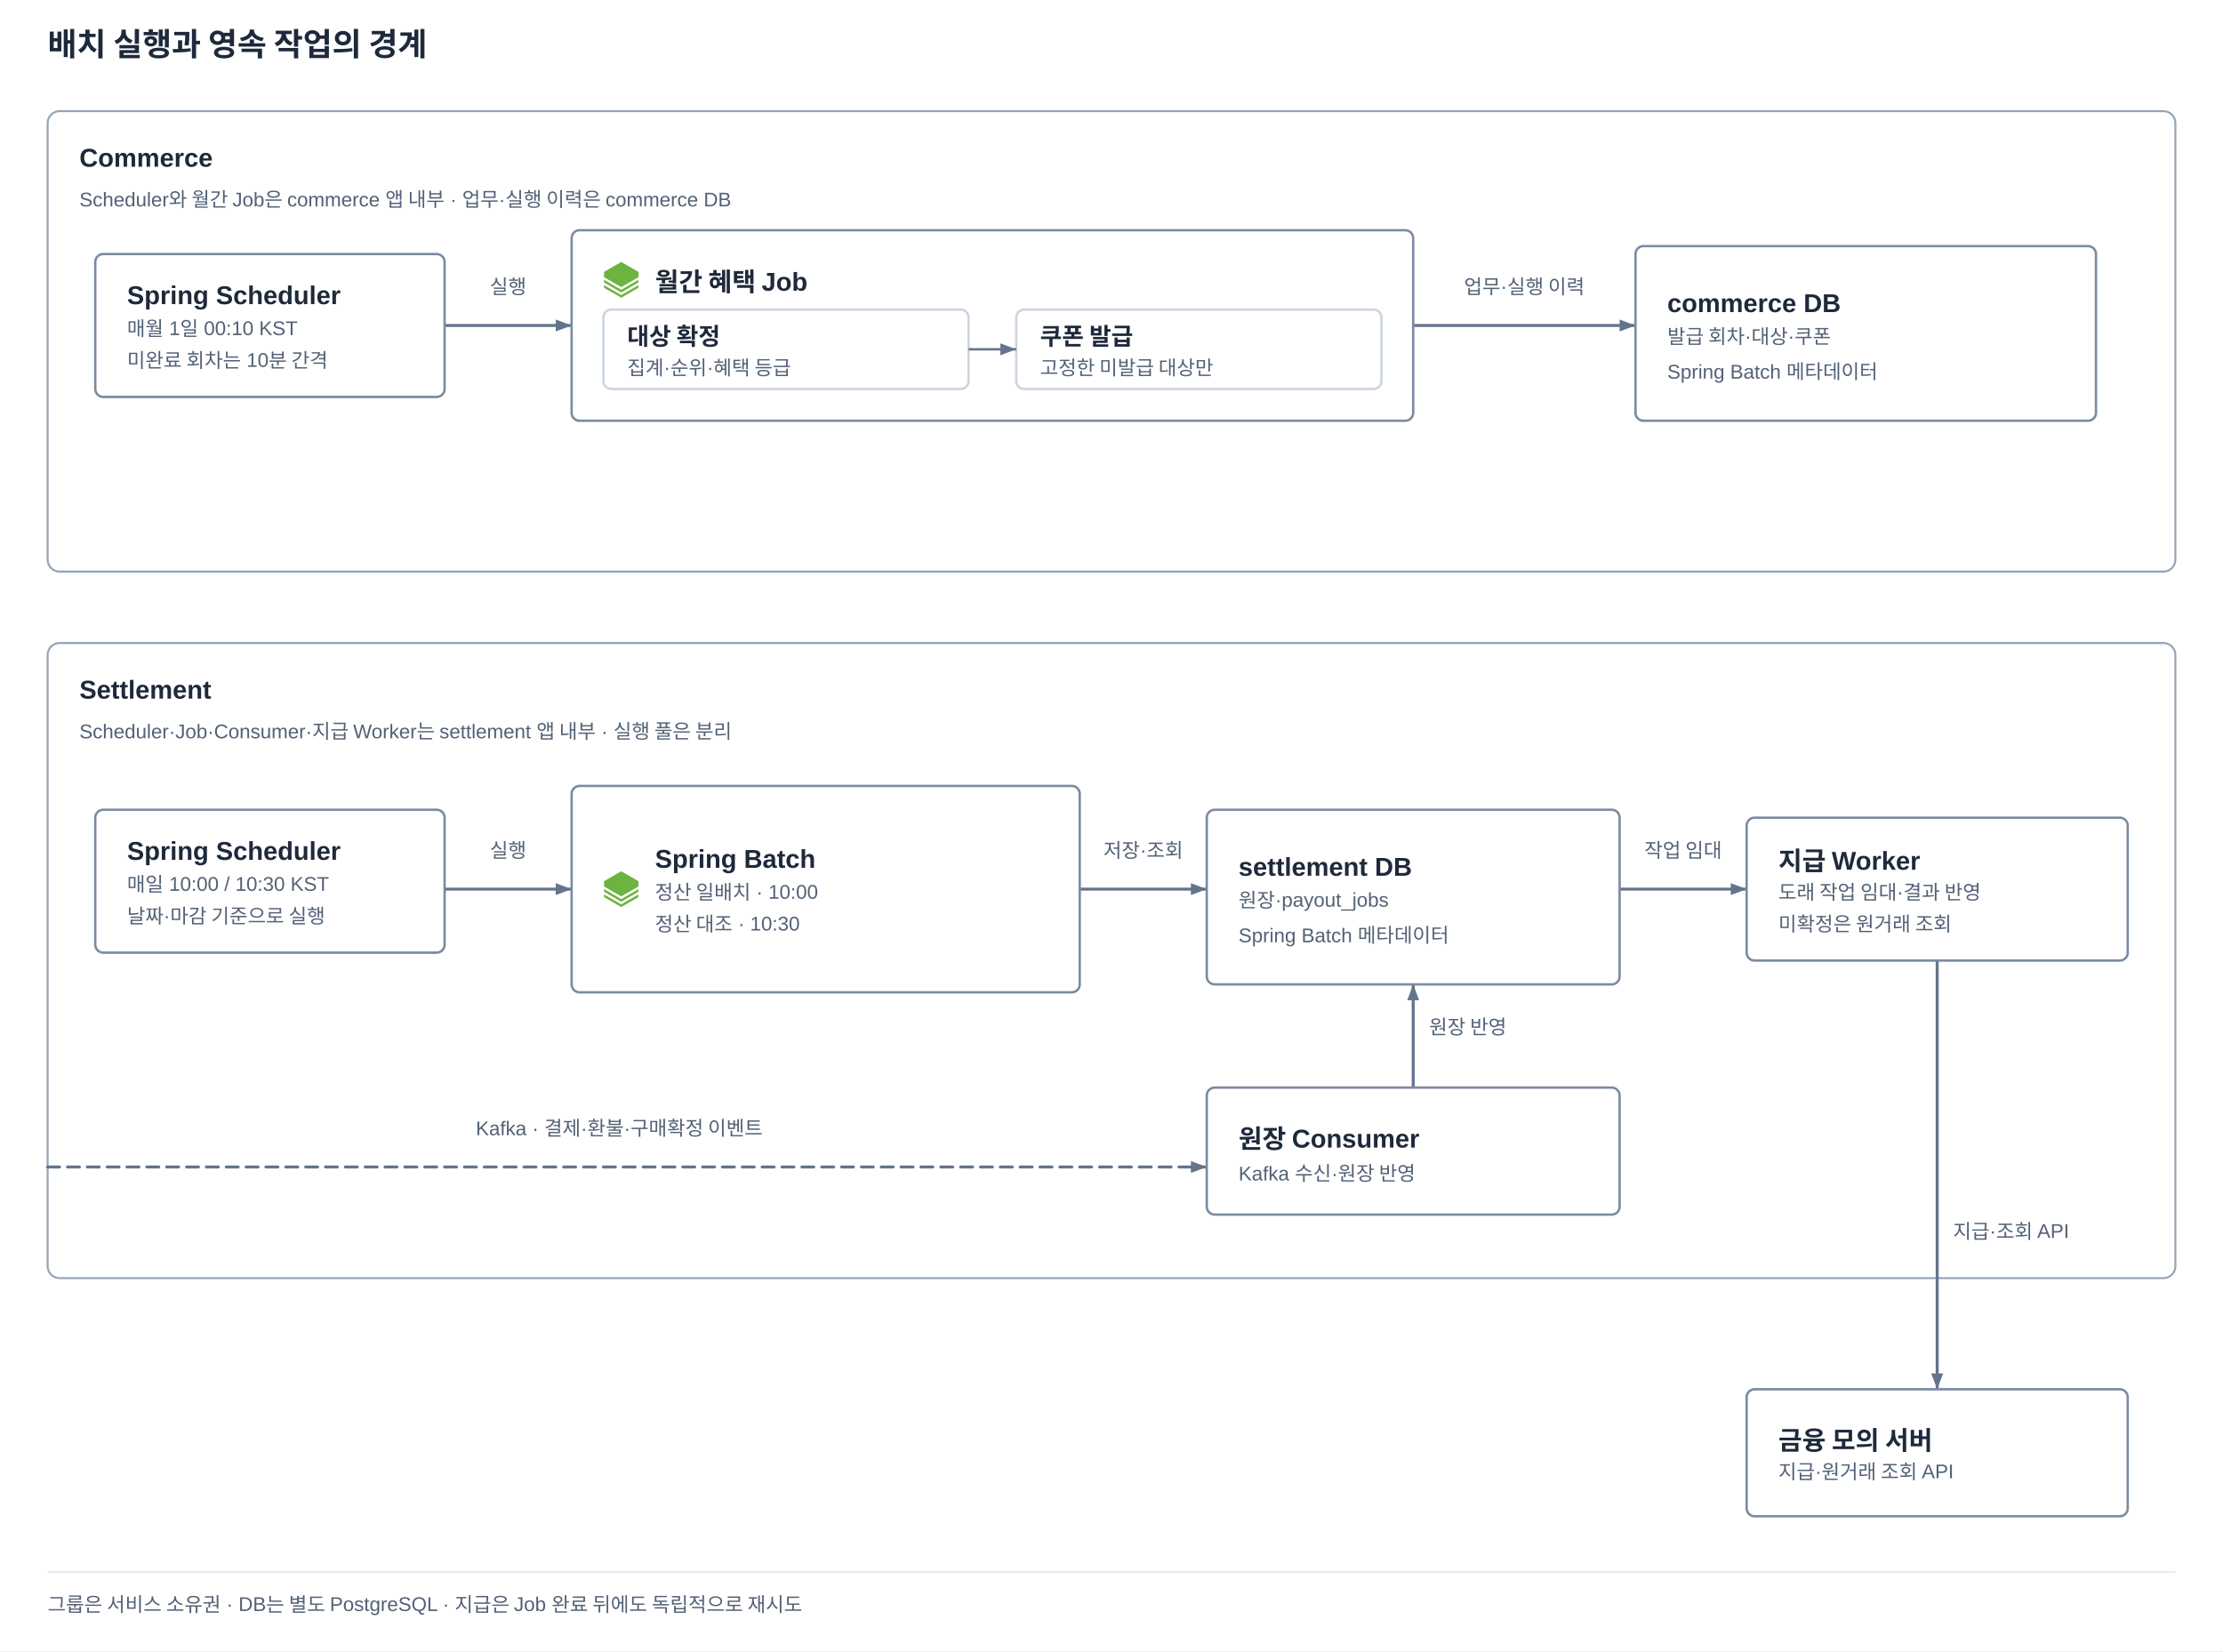
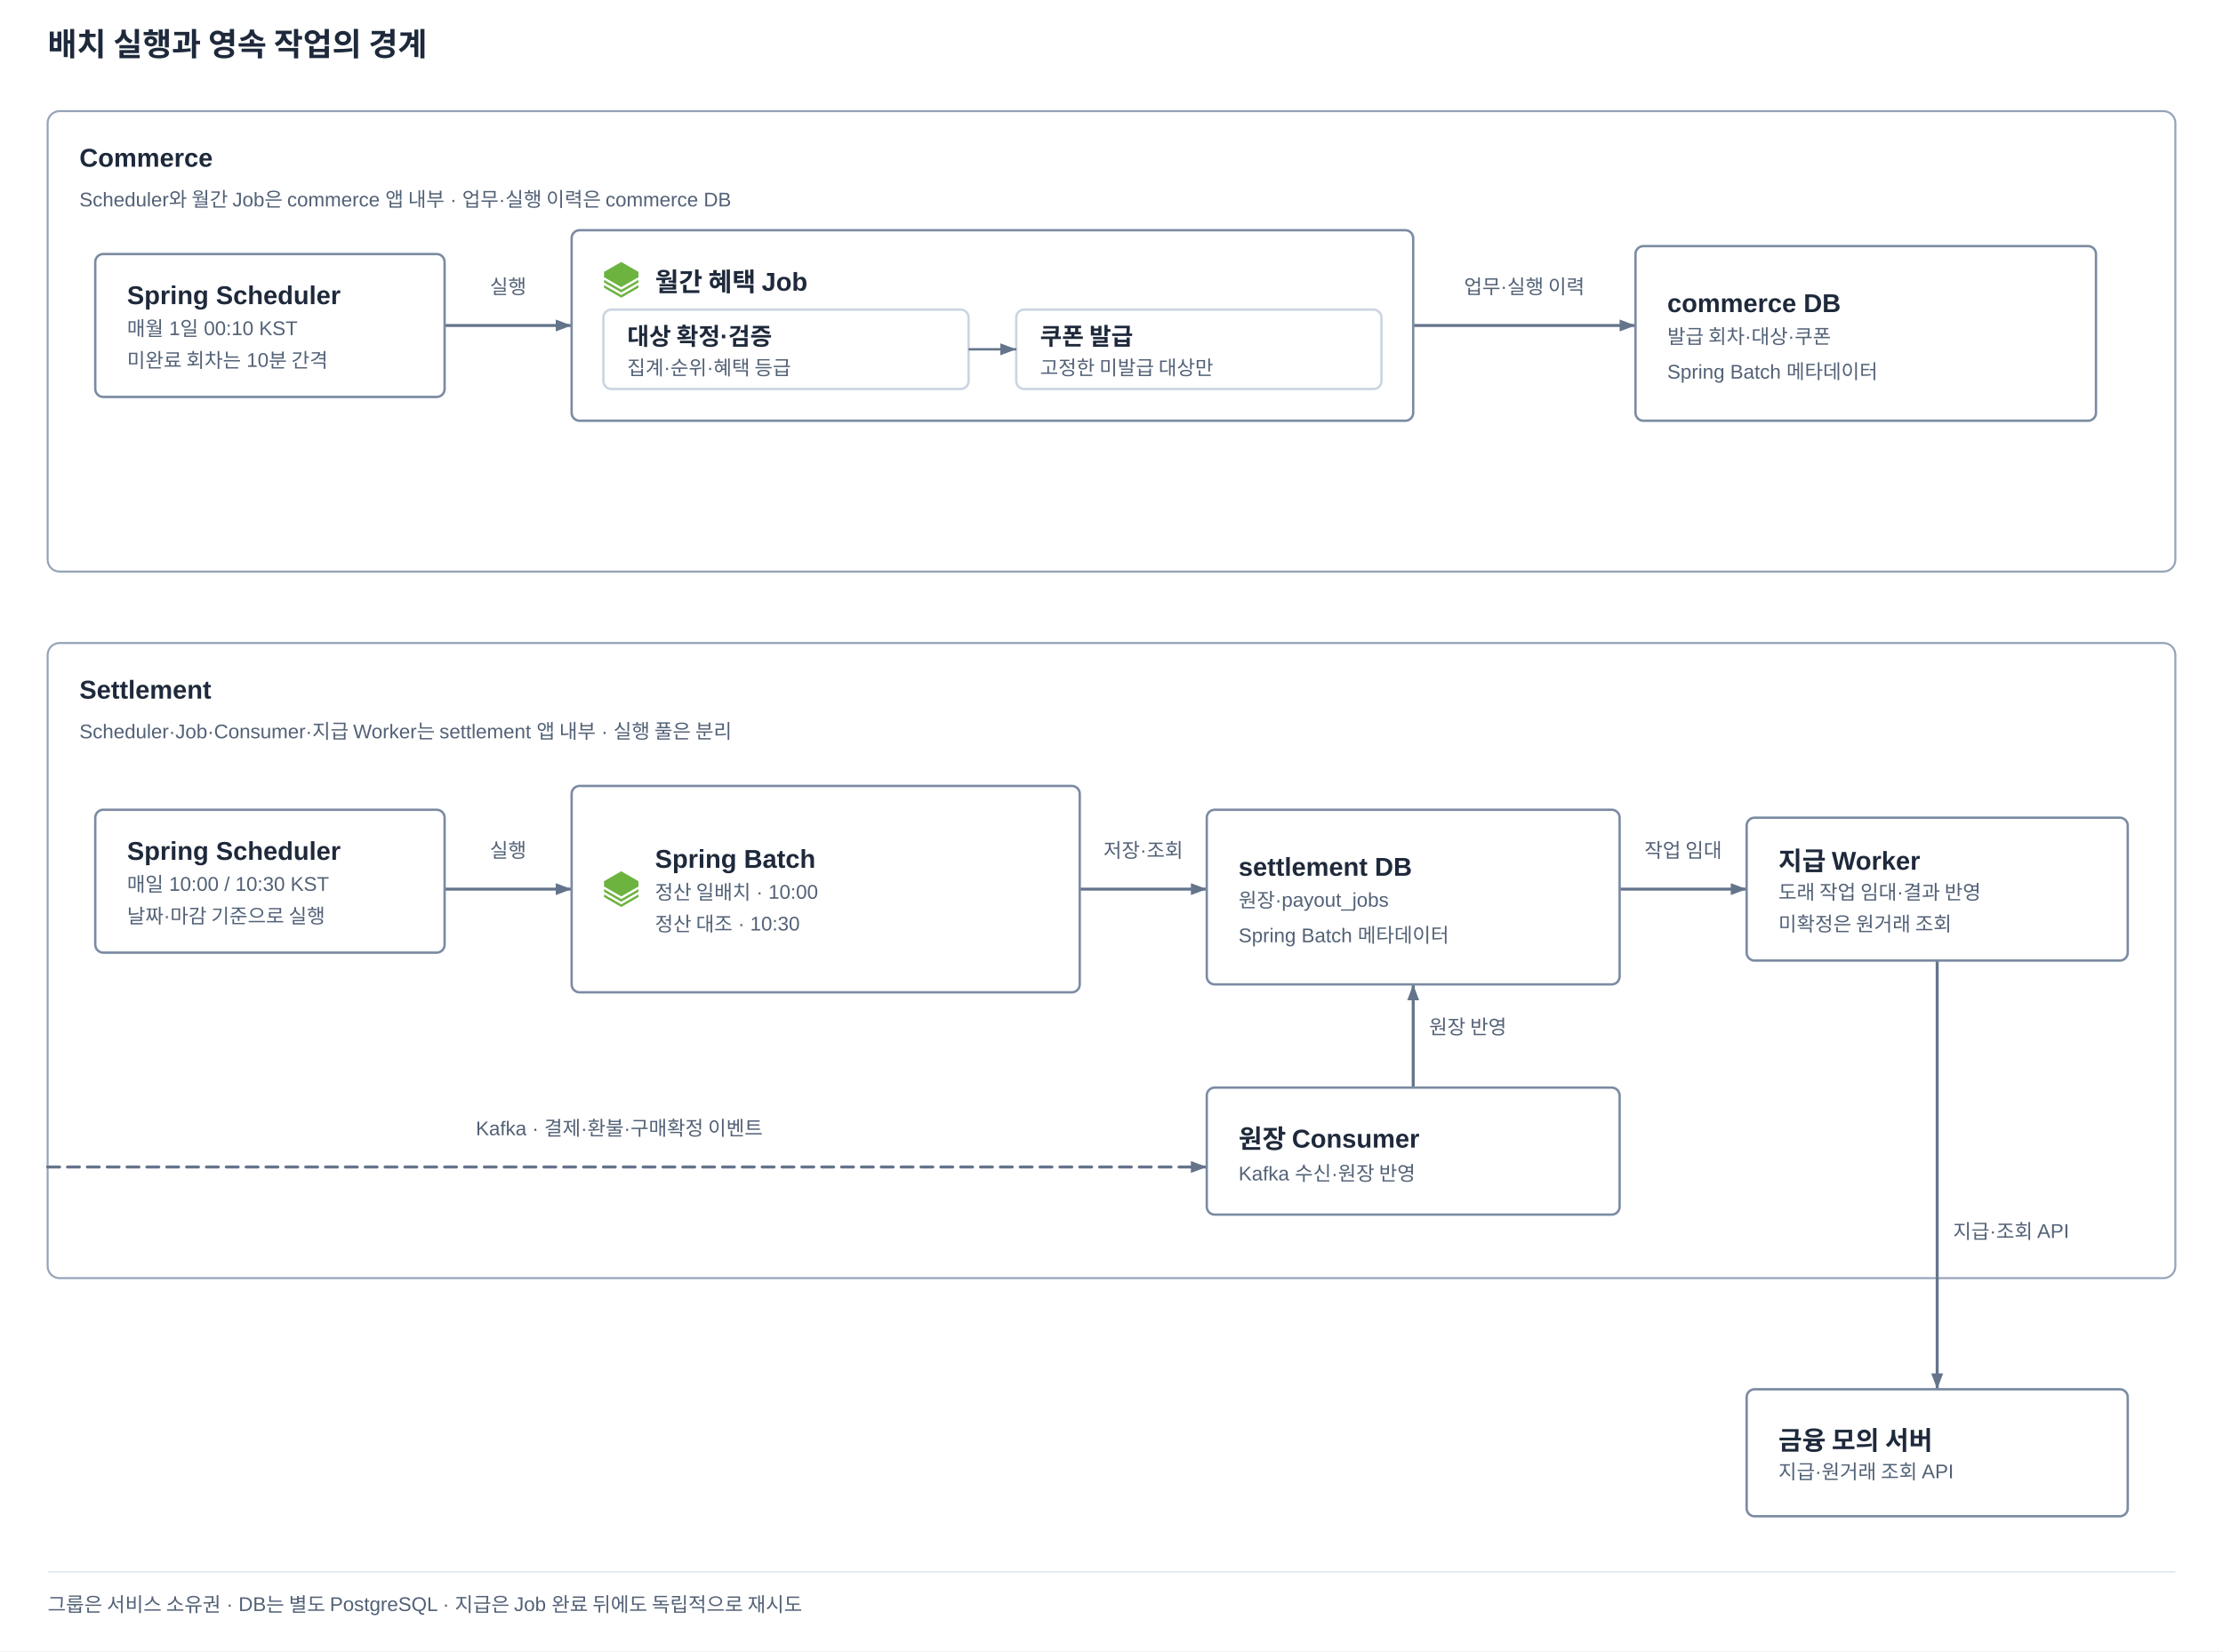
<svg xmlns="http://www.w3.org/2000/svg" width="1120" height="832" viewBox="0 0 1120 832" role="img" aria-labelledby="title desc" data-scope="service-execution">
  <defs>
    <symbol id="logo-springbatch" viewBox="0 0 150.49 156.27">
      <path d="M0,101.29v11.57l75.24,43.41,75.25-43.41V101.29L75.24,144.7ZM0,78.14V89.71l75.24,43.41,75.25-43.41V78.14L75.24,121.55ZM75.24,0,0,43.41V66.56L75.24,110l75.25-43.41V43.41Z" fill="#6db33f" />
    </symbol>
    <marker id="arrow" markerWidth="8" markerHeight="6" refX="8" refY="3" orient="auto-start-reverse" markerUnits="userSpaceOnUse" viewBox="0 0 8 6">
      <path d="M0 0 8 3 0 6Z" fill="#64748b" />
    </marker>
  </defs>
  <rect width="1120" height="832" fill="#fff" />
  <text x="24" y="28" font-family="Geist, Arial, Apple SD Gothic Neo, sans-serif" font-size="16" font-weight="600" fill="#1e293b">배치 실행과 영속 작업의 경계</text>
  <g id="commerce-owner" data-zone="service-ownership" data-box="24,56,1072,232">
    <rect x="24" y="56" width="1072" height="232" rx="6" fill="#fff" stroke="#94a3b8" stroke-width="1" />
    <text x="40" y="84" font-family="Geist, Arial, Apple SD Gothic Neo, sans-serif" font-size="13" font-weight="600" fill="#1e293b">Commerce</text>
    <text x="40" y="104" font-family="Geist, Arial, Apple SD Gothic Neo, sans-serif" font-size="10" font-weight="400" fill="#526176">Scheduler와 월간 Job은 commerce 앱 내부 · 업무·실행 이력은 commerce DB</text>
  </g>
  <g id="settlement-owner" data-zone="service-ownership" data-box="24,324,1072,320">
    <rect x="24" y="324" width="1072" height="320" rx="6" fill="#fff" stroke="#94a3b8" stroke-width="1" />
    <text x="40" y="352" font-family="Geist, Arial, Apple SD Gothic Neo, sans-serif" font-size="13" font-weight="600" fill="#1e293b">Settlement</text>
    <text x="40" y="372" font-family="Geist, Arial, Apple SD Gothic Neo, sans-serif" font-size="10" font-weight="400" fill="#526176">Scheduler·Job·Consumer·지급 Worker는 settlement 앱 내부 · 실행 풀은 분리</text>
  </g>
  <path id="commerce-trigger" data-edge="true" data-source="commerce-scheduler" data-target="monthly-benefit-job" d="M224 164H288" fill="none" stroke="#64748b" stroke-width="1.5" stroke-linejoin="round" stroke-linecap="round" marker-end="url(#arrow)" />
  <path id="commerce-store" data-edge="true" data-source="monthly-benefit-job" data-target="commerce-db" d="M712 164H824" fill="none" stroke="#64748b" stroke-width="1.5" stroke-linejoin="round" stroke-linecap="round" marker-end="url(#arrow)" />
  <path id="settlement-trigger" data-edge="true" data-source="settlement-scheduler" data-target="settlement-jobs" d="M224 448H288" fill="none" stroke="#64748b" stroke-width="1.5" stroke-linejoin="round" stroke-linecap="round" marker-end="url(#arrow)" />
  <path id="settlement-store" data-edge="true" data-source="settlement-jobs" data-target="settlement-db" d="M544 448H608" fill="none" stroke="#64748b" stroke-width="1.5" stroke-linejoin="round" stroke-linecap="round" marker-end="url(#arrow)" />
  <path id="claim-payout" data-edge="true" data-source="settlement-db" data-target="payout-worker" d="M816 448H880" fill="none" stroke="#64748b" stroke-width="1.5" stroke-linejoin="round" stroke-linecap="round" marker-end="url(#arrow)" />
  <path id="apply-ledger" data-edge="true" data-source="ledger-consumer" data-target="settlement-db" d="M712 548V496" fill="none" stroke="#64748b" stroke-width="1.5" stroke-linejoin="round" stroke-linecap="round" marker-end="url(#arrow)" />
  <path id="consume-events" data-edge="true" data-source="kafka-input" data-target="ledger-consumer" d="M24 588H608" fill="none" stroke="#64748b" stroke-width="1.5" stroke-linejoin="round" stroke-linecap="round" marker-end="url(#arrow)" stroke-dasharray="6 4" />
  <path id="payout-call" data-edge="true" data-source="payout-worker" data-target="finance-mock" d="M976 484V700" fill="none" stroke="#64748b" stroke-width="1.5" stroke-linejoin="round" stroke-linecap="round" marker-end="url(#arrow)" />
  <g id="commerce-scheduler" data-node="true" data-box="48,128,176,72" data-align-content="vertical-center" data-content-center-y="164">
    <rect x="48" y="128" width="176" height="72" rx="4" fill="#fff" stroke="#7b8ba2" stroke-width="1.2" />
    <text x="64" y="148.75" font-family="Geist, Arial, Apple SD Gothic Neo, sans-serif" font-size="13" font-weight="600" fill="#1e293b" dominant-baseline="central">Spring Scheduler</text>
    <text x="64" y="164.75" font-family="Geist, Arial, Apple SD Gothic Neo, sans-serif" font-size="10" font-weight="400" fill="#526176" dominant-baseline="central">매월 1일 00:10 KST</text>
    <text x="64" y="180.75" font-family="Geist, Arial, Apple SD Gothic Neo, sans-serif" font-size="10" font-weight="400" fill="#526176" dominant-baseline="central">미완료 회차는 10분 간격</text>
  </g>
  <g id="monthly-benefit-job" data-node="true" data-box="288,116,424,96" data-align-content="composite-center" data-content-center-y="164">
    <rect x="288" y="116" width="424" height="96" rx="4" fill="#fff" stroke="#7b8ba2" stroke-width="1.2" />
    <use href="#logo-springbatch" x="304" y="132" width="18" height="18" />
    <text x="330" y="141" font-family="Geist, Arial, Apple SD Gothic Neo, sans-serif" font-size="13" font-weight="600" fill="#1e293b" dominant-baseline="central">월간 혜택 Job</text>
    <rect x="304" y="156" width="184" height="40" rx="4" fill="#fff" stroke="#cbd5e1" stroke-width="1.2" />
    <rect x="512" y="156" width="184" height="40" rx="4" fill="#fff" stroke="#cbd5e1" stroke-width="1.2" />
    <path d="M488 176H512" fill="none" stroke="#64748b" stroke-width="1.2" marker-end="url(#arrow)" />
    <g data-step="1" data-align-content="vertical-center" data-content-center-y="176">
-       <text x="316" y="168.5" font-family="Geist, Arial, Apple SD Gothic Neo, sans-serif" font-size="12" font-weight="600" fill="#1e293b" dominant-baseline="central">대상 확정</text>
+       <text x="316" y="168.5" font-family="Geist, Arial, Apple SD Gothic Neo, sans-serif" font-size="12" font-weight="600" fill="#1e293b" dominant-baseline="central">대상 확정·검증</text>
      <text x="316" y="184.5" font-family="Geist, Arial, Apple SD Gothic Neo, sans-serif" font-size="10" font-weight="400" fill="#526176" dominant-baseline="central">집계·순위·혜택 등급</text>
    </g>
    <g data-step="2" data-align-content="vertical-center" data-content-center-y="176">
      <text x="524" y="168.5" font-family="Geist, Arial, Apple SD Gothic Neo, sans-serif" font-size="12" font-weight="600" fill="#1e293b" dominant-baseline="central">쿠폰 발급</text>
      <text x="524" y="184.5" font-family="Geist, Arial, Apple SD Gothic Neo, sans-serif" font-size="10" font-weight="400" fill="#526176" dominant-baseline="central">고정한 미발급 대상만</text>
    </g>
  </g>
  <g id="commerce-db" data-node="true" data-box="824,124,232,88" data-align-content="vertical-center" data-content-center-y="168">
    <rect x="824" y="124" width="232" height="88" rx="4" fill="#fff" stroke="#7b8ba2" stroke-width="1.2" />
    <text x="840" y="152.75" font-family="Geist, Arial, Apple SD Gothic Neo, sans-serif" font-size="13" font-weight="600" fill="#1e293b" dominant-baseline="central">commerce DB</text>
    <text x="840" y="168.75" font-family="Geist, Arial, Apple SD Gothic Neo, sans-serif" font-size="10" font-weight="400" fill="#526176" dominant-baseline="central">발급 회차·대상·쿠폰</text>
    <text x="840" y="184.75" font-family="Geist, Arial, Apple SD Gothic Neo, sans-serif" font-size="10" font-weight="400" fill="#526176" dominant-baseline="central">Spring Batch 메타데이터</text>
  </g>
  <g id="settlement-scheduler" data-node="true" data-box="48,408,176,72" data-align-content="vertical-center" data-content-center-y="444">
    <rect x="48" y="408" width="176" height="72" rx="4" fill="#fff" stroke="#7b8ba2" stroke-width="1.2" />
    <text x="64" y="428.75" font-family="Geist, Arial, Apple SD Gothic Neo, sans-serif" font-size="13" font-weight="600" fill="#1e293b" dominant-baseline="central">Spring Scheduler</text>
    <text x="64" y="444.75" font-family="Geist, Arial, Apple SD Gothic Neo, sans-serif" font-size="10" font-weight="400" fill="#526176" dominant-baseline="central">매일 10:00 / 10:30 KST</text>
    <text x="64" y="460.75" font-family="Geist, Arial, Apple SD Gothic Neo, sans-serif" font-size="10" font-weight="400" fill="#526176" dominant-baseline="central">날짜·마감 기준으로 실행</text>
  </g>
  <g id="settlement-jobs" data-node="true" data-box="288,396,256,104" data-align-content="vertical-center" data-content-center-y="448">
    <rect x="288" y="396" width="256" height="104" rx="4" fill="#fff" stroke="#7b8ba2" stroke-width="1.2" />
    <use href="#logo-springbatch" x="304" y="439" width="18" height="18" />
    <text x="330" y="432.75" font-family="Geist, Arial, Apple SD Gothic Neo, sans-serif" font-size="13" font-weight="600" fill="#1e293b" dominant-baseline="central">Spring Batch</text>
    <text x="330" y="448.75" font-family="Geist, Arial, Apple SD Gothic Neo, sans-serif" font-size="10" font-weight="400" fill="#526176" dominant-baseline="central">정산 일배치 · 10:00</text>
    <text x="330" y="464.75" font-family="Geist, Arial, Apple SD Gothic Neo, sans-serif" font-size="10" font-weight="400" fill="#526176" dominant-baseline="central">정산 대조 · 10:30</text>
  </g>
  <g id="settlement-db" data-node="true" data-box="608,408,208,88" data-align-content="vertical-center" data-content-center-y="452">
    <rect x="608" y="408" width="208" height="88" rx="4" fill="#fff" stroke="#7b8ba2" stroke-width="1.2" />
    <text x="624" y="436.75" font-family="Geist, Arial, Apple SD Gothic Neo, sans-serif" font-size="13" font-weight="600" fill="#1e293b" dominant-baseline="central">settlement DB</text>
    <text x="624" y="452.75" font-family="Geist, Arial, Apple SD Gothic Neo, sans-serif" font-size="10" font-weight="400" fill="#526176" dominant-baseline="central">원장·payout_jobs</text>
    <text x="624" y="468.75" font-family="Geist, Arial, Apple SD Gothic Neo, sans-serif" font-size="10" font-weight="400" fill="#526176" dominant-baseline="central">Spring Batch 메타데이터</text>
  </g>
  <g id="payout-worker" data-node="true" data-box="880,412,192,72" data-align-content="vertical-center" data-content-center-y="448">
    <rect x="880" y="412" width="192" height="72" rx="4" fill="#fff" stroke="#7b8ba2" stroke-width="1.2" />
    <text x="896" y="432.75" font-family="Geist, Arial, Apple SD Gothic Neo, sans-serif" font-size="13" font-weight="600" fill="#1e293b" dominant-baseline="central">지급 Worker</text>
    <text x="896" y="448.75" font-family="Geist, Arial, Apple SD Gothic Neo, sans-serif" font-size="10" font-weight="400" fill="#526176" dominant-baseline="central">도래 작업 임대·결과 반영</text>
    <text x="896" y="464.75" font-family="Geist, Arial, Apple SD Gothic Neo, sans-serif" font-size="10" font-weight="400" fill="#526176" dominant-baseline="central">미확정은 원거래 조회</text>
  </g>
  <g id="ledger-consumer" data-node="true" data-box="608,548,208,64" data-align-content="vertical-center" data-content-center-y="580">
    <rect x="608" y="548" width="208" height="64" rx="4" fill="#fff" stroke="#7b8ba2" stroke-width="1.2" />
    <text x="624" y="572.75" font-family="Geist, Arial, Apple SD Gothic Neo, sans-serif" font-size="13" font-weight="600" fill="#1e293b" dominant-baseline="central">원장 Consumer</text>
    <text x="624" y="588.75" font-family="Geist, Arial, Apple SD Gothic Neo, sans-serif" font-size="10" font-weight="400" fill="#526176" dominant-baseline="central">Kafka 수신·원장 반영</text>
  </g>
  <g id="finance-mock" data-node="true" data-box="880,700,192,64" data-align-content="vertical-center" data-content-center-y="732">
    <rect x="880" y="700" width="192" height="64" rx="4" fill="#fff" stroke="#7b8ba2" stroke-width="1.2" />
    <text x="896" y="724.75" font-family="Geist, Arial, Apple SD Gothic Neo, sans-serif" font-size="13" font-weight="600" fill="#1e293b" dominant-baseline="central">금융 모의 서버</text>
    <text x="896" y="740.75" font-family="Geist, Arial, Apple SD Gothic Neo, sans-serif" font-size="10" font-weight="400" fill="#526176" dominant-baseline="central">지급·원거래 조회 API</text>
  </g>
  <rect x="236.0" y="137" width="40" height="14" fill="#fff" />
  <text x="256" y="148" font-family="Geist, Arial, Apple SD Gothic Neo, sans-serif" font-size="10" font-weight="400" fill="#526176" text-anchor="middle">실행</text>
  <rect x="718.0" y="137" width="100" height="14" fill="#fff" />
  <text x="768" y="148" font-family="Geist, Arial, Apple SD Gothic Neo, sans-serif" font-size="10" font-weight="400" fill="#526176" text-anchor="middle">업무·실행 이력</text>
  <rect x="236.0" y="421" width="40" height="14" fill="#fff" />
  <text x="256" y="432" font-family="Geist, Arial, Apple SD Gothic Neo, sans-serif" font-size="10" font-weight="400" fill="#526176" text-anchor="middle">실행</text>
  <rect x="548.0" y="421" width="56" height="14" fill="#fff" />
  <text x="576" y="432" font-family="Geist, Arial, Apple SD Gothic Neo, sans-serif" font-size="10" font-weight="400" fill="#526176" text-anchor="middle">저장·조회</text>
  <rect x="820.0" y="421" width="56" height="14" fill="#fff" />
  <text x="848" y="432" font-family="Geist, Arial, Apple SD Gothic Neo, sans-serif" font-size="10" font-weight="400" fill="#526176" text-anchor="middle">작업 임대</text>
  <rect x="720" y="509" width="72" height="16" fill="#fff" />
  <text x="720" y="521" font-family="Geist, Arial, Apple SD Gothic Neo, sans-serif" font-size="10" font-weight="400" fill="#526176">원장 반영</text>
  <rect x="200.0" y="561" width="224" height="14" fill="#fff" />
  <text x="312" y="572" font-family="Geist, Arial, Apple SD Gothic Neo, sans-serif" font-size="10" font-weight="400" fill="#526176" text-anchor="middle">Kafka · 결제·환불·구매확정 이벤트</text>
  <rect x="984" y="612" width="104" height="16" fill="#fff" />
  <text x="984" y="624" font-family="Geist, Arial, Apple SD Gothic Neo, sans-serif" font-size="10" font-weight="400" fill="#526176">지급·조회 API</text>
  <line x1="24" x2="1096" y1="792" y2="792" stroke="#e2e8f0" stroke-width="0.8" />
  <text x="24" y="812" font-family="Geist, Arial, Apple SD Gothic Neo, sans-serif" font-size="10" font-weight="400" fill="#526176">그룹은 서비스 소유권 · DB는 별도 PostgreSQL · 지급은 Job 완료 뒤에도 독립적으로 재시도</text>
  <g id="kafka-input" data-port="external-event-input" data-point="24,588" />
</svg>
